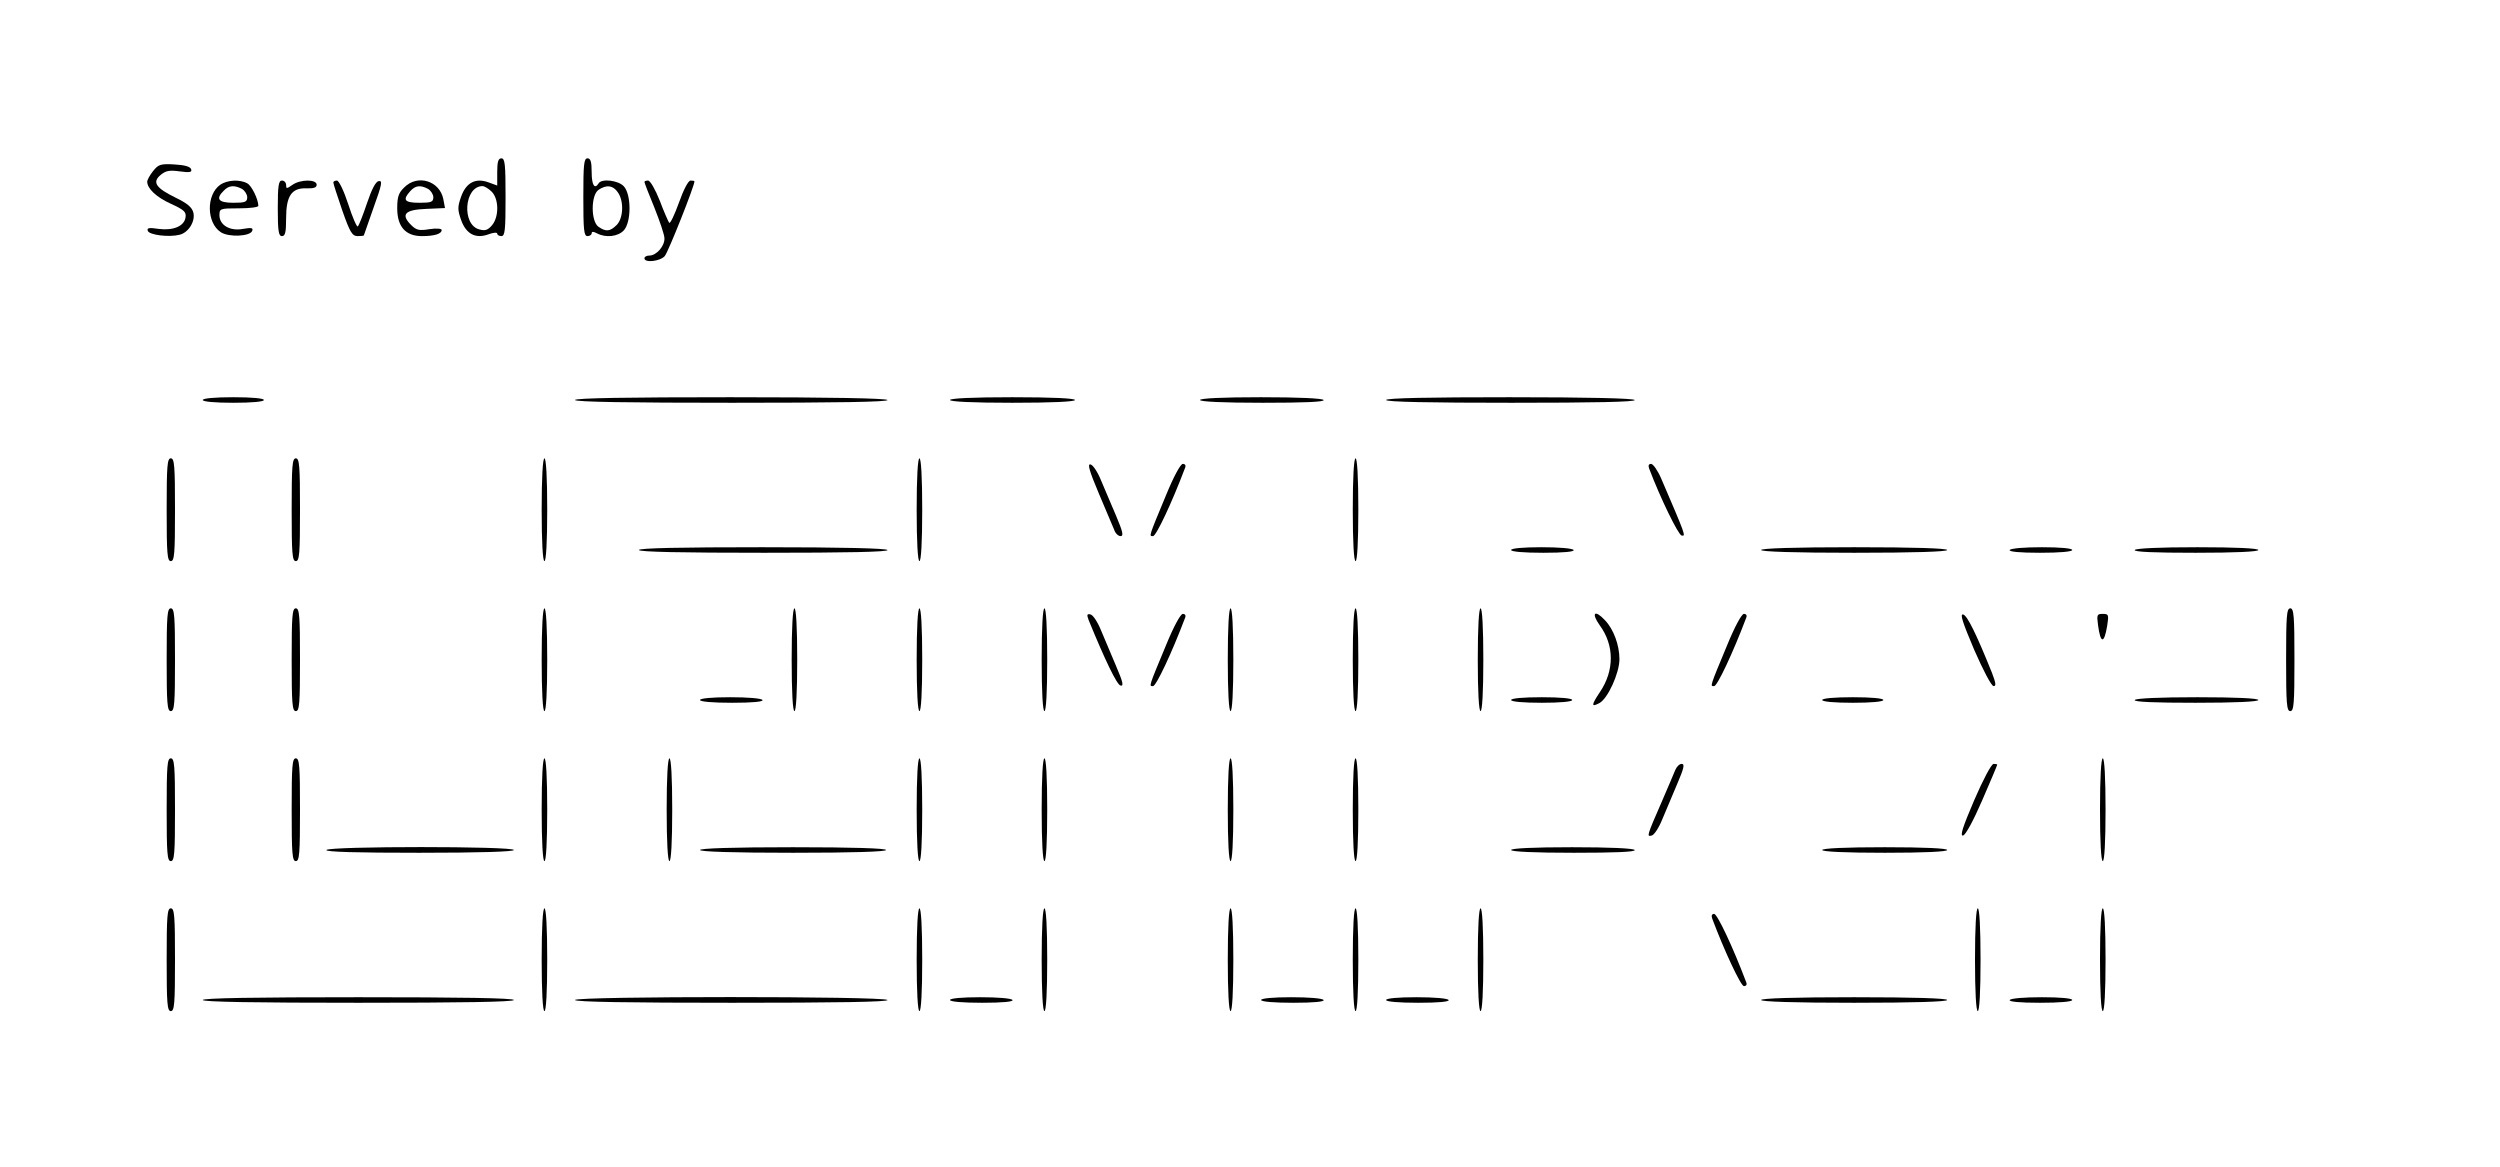
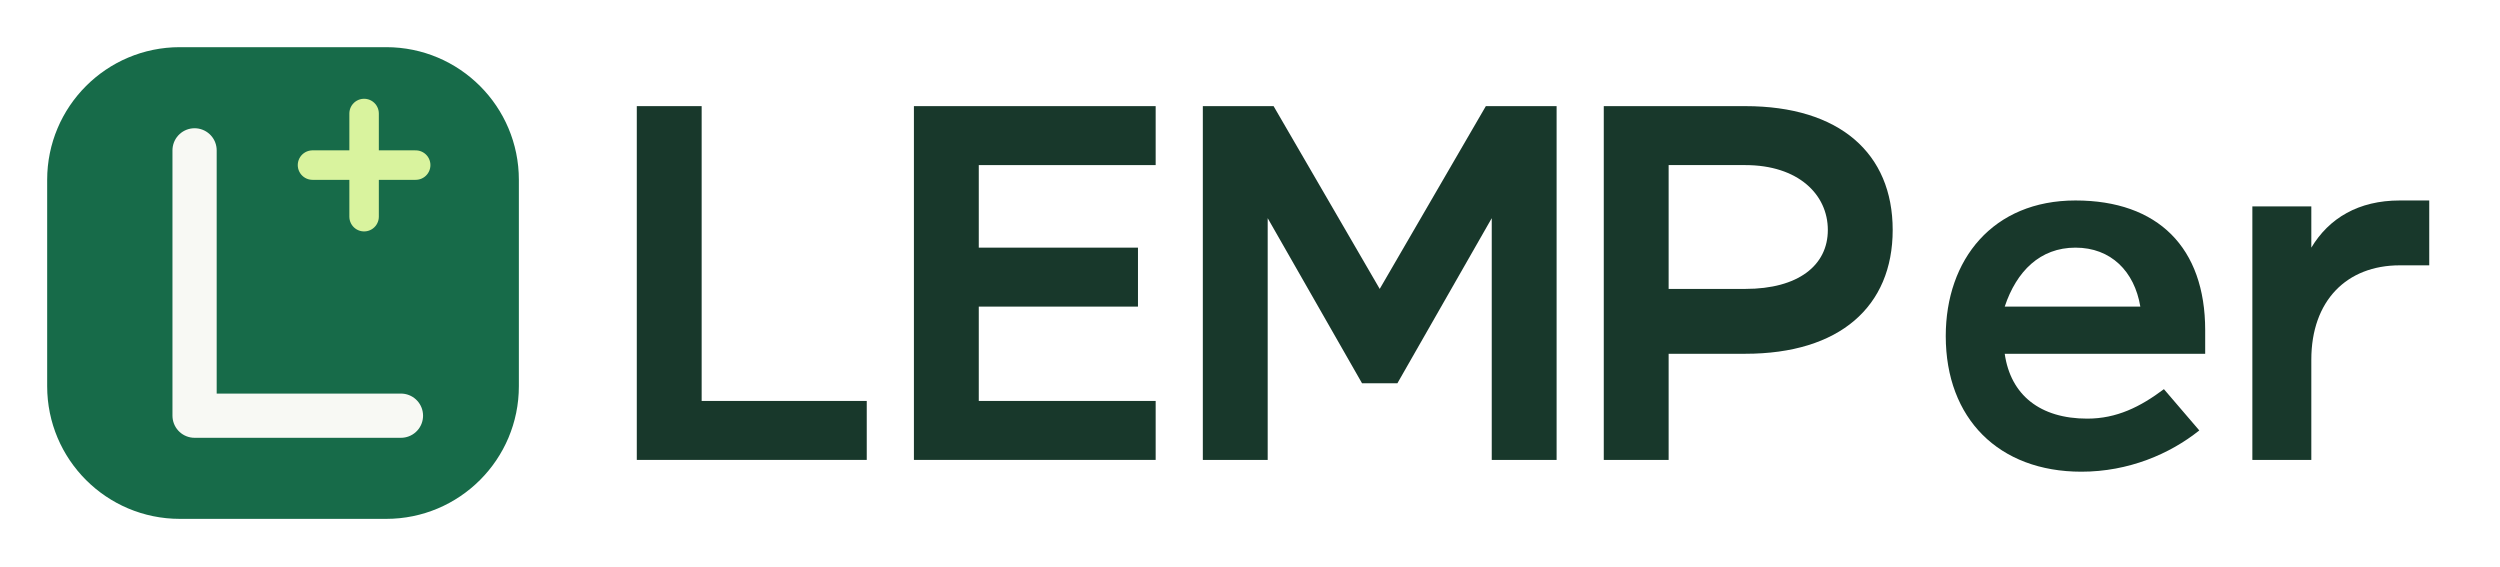
- <svg xmlns="http://www.w3.org/2000/svg" id="body_1" width="600" height="280">
-   <g transform="matrix(0.5 0 0 0.5 0 0)">
-     <g transform="matrix(0.1333333 0 -0 -0.1333333 0 560)">
- 	</g>
-     <path transform="matrix(0.1333333 0 -0 -0.1333333 0 560)" d="M1790 3581L1790 3532L1760 3543C 1713 3561 1678 3543 1660 3492C 1647 3455 1647 3445 1660 3408C 1678 3357 1713 3339 1760 3357C 1777 3363 1790 3364 1790 3359C 1790 3354 1797 3350 1805 3350C 1818 3350 1820 3372 1820 3490C 1820 3608 1818 3630 1805 3630C 1794 3630 1790 3618 1790 3581zM1770 3510C 1796 3484 1797 3421 1772 3390C 1757 3372 1747 3368 1726 3374C 1661 3390 1671 3530 1737 3530C 1744 3530 1759 3521 1770 3510z" stroke="none" fill="#000000" fill-rule="nonzero" />
-     <g transform="matrix(0.1333333 0 -0 -0.1333333 0 560)">
- 	</g>
-     <path transform="matrix(0.1333333 0 -0 -0.1333333 0 560)" d="M2100 3490C 2100 3372 2102 3350 2115 3350C 2123 3350 2130 3355 2130 3360C 2130 3367 2136 3367 2149 3360C 2181 3343 2225 3348 2246 3371C 2273 3401 2273 3499 2246 3529C 2226 3551 2166 3558 2155 3540C 2141 3517 2130 3533 2130 3580C 2130 3618 2126 3630 2115 3630C 2102 3630 2100 3608 2100 3490zM2224 3508C 2247 3476 2244 3414 2220 3390C 2196 3366 2181 3365 2154 3384C 2127 3404 2127 3496 2154 3516C 2182 3536 2207 3533 2224 3508z" stroke="none" fill="#000000" fill-rule="nonzero" />
-     <g transform="matrix(0.1333333 0 -0 -0.1333333 0 560)">
- 	</g>
-     <path transform="matrix(0.1333333 0 -0 -0.1333333 0 560)" d="M551 3584C 539 3569 530 3552 530 3546C 530 3521 563 3490 616 3466C 662 3445 671 3437 668 3418C 664 3386 624 3369 571 3376C 537 3381 528 3380 532 3369C 537 3354 608 3345 647 3355C 679 3363 704 3404 696 3435C 691 3454 674 3468 633 3488C 561 3523 547 3544 578 3570C 597 3586 611 3588 647 3583C 684 3578 692 3580 688 3591C 685 3600 665 3606 628 3608C 578 3611 570 3608 551 3584z" stroke="none" fill="#000000" fill-rule="nonzero" />
-     <g transform="matrix(0.1333333 0 -0 -0.1333333 0 560)">
- 	</g>
-     <path transform="matrix(0.1333333 0 -0 -0.1333333 0 560)" d="M793 3535C 742 3499 743 3398 795 3364C 824 3345 901 3349 908 3369C 912 3380 905 3381 875 3376C 829 3367 790 3389 790 3425C 790 3449 792 3450 860 3450C 899 3450 930 3454 930 3459C 930 3482 906 3532 890 3540C 863 3555 818 3552 793 3535zM871 3520C 881 3514 890 3500 890 3490C 890 3473 883 3470 840 3470C 786 3470 775 3484 806 3514C 824 3533 844 3534 871 3520z" stroke="none" fill="#000000" fill-rule="nonzero" />
-     <g transform="matrix(0.1333333 0 -0 -0.1333333 0 560)">
- 	</g>
-     <path transform="matrix(0.1333333 0 -0 -0.1333333 0 560)" d="M1000 3450C 1000 3368 1003 3350 1015 3350C 1027 3350 1030 3364 1030 3414C 1030 3495 1050 3524 1103 3522C 1130 3521 1140 3525 1140 3535C 1140 3555 1081 3555 1052 3534C 1032 3520 1030 3520 1030 3534C 1030 3543 1023 3550 1015 3550C 1003 3550 1000 3532 1000 3450z" stroke="none" fill="#000000" fill-rule="nonzero" />
-     <g transform="matrix(0.1333333 0 -0 -0.1333333 0 560)">
- 	</g>
-     <path transform="matrix(0.1333333 0 -0 -0.1333333 0 560)" d="M1200 3543C 1200 3538 1215 3493 1232 3443C 1260 3363 1268 3350 1288 3350C 1300 3350 1310 3351 1310 3353C 1310 3354 1326 3399 1345 3453C 1375 3536 1378 3551 1363 3548C 1352 3546 1338 3518 1321 3468C 1307 3426 1292 3388 1288 3385C 1285 3381 1269 3417 1254 3464C 1238 3513 1220 3550 1213 3550C 1206 3550 1200 3547 1200 3543z" stroke="none" fill="#000000" fill-rule="nonzero" />
-     <g transform="matrix(0.1333333 0 -0 -0.1333333 0 560)">
- 	</g>
-     <path transform="matrix(0.1333333 0 -0 -0.1333333 0 560)" d="M1455 3525C 1435 3506 1430 3491 1430 3450C 1430 3384 1460 3350 1519 3350C 1564 3350 1590 3358 1590 3372C 1590 3377 1572 3379 1546 3375C 1509 3369 1499 3371 1480 3390C 1442 3428 1457 3445 1534 3448L1534 3448L1602 3451L1596 3483C 1583 3549 1503 3574 1455 3525zM1541 3520C 1551 3514 1560 3500 1560 3490C 1560 3473 1553 3470 1510 3470C 1456 3470 1448 3480 1477 3512C 1495 3532 1513 3535 1541 3520z" stroke="none" fill="#000000" fill-rule="nonzero" />
-     <g transform="matrix(0.1333333 0 -0 -0.1333333 0 560)">
- 	</g>
-     <path transform="matrix(0.1333333 0 -0 -0.1333333 0 560)" d="M2320 3545C 2320 3542 2336 3500 2356 3452C 2375 3404 2392 3355 2392 3342C 2393 3314 2363 3280 2338 3280C 2328 3280 2320 3276 2320 3270C 2320 3253 2376 3259 2393 3278C 2405 3291 2500 3530 2500 3547C 2500 3549 2494 3550 2486 3550C 2478 3550 2461 3518 2444 3470C 2428 3426 2413 3394 2409 3398C 2406 3402 2390 3438 2375 3478C 2359 3518 2341 3550 2333 3550C 2326 3550 2320 3548 2320 3545z" stroke="none" fill="#000000" fill-rule="nonzero" />
-     <g transform="matrix(0.1333333 0 -0 -0.1333333 0 560)">
- 	</g>
-     <path transform="matrix(0.1333333 0 -0 -0.1333333 0 560)" d="M730 2760C 730 2754 773 2750 840 2750C 907 2750 950 2754 950 2760C 950 2766 907 2770 840 2770C 773 2770 730 2766 730 2760z" stroke="none" fill="#000000" fill-rule="nonzero" />
-     <g transform="matrix(0.1333333 0 -0 -0.1333333 0 560)">
- 	</g>
-     <path transform="matrix(0.1333333 0 -0 -0.1333333 0 560)" d="M2070 2760C 2070 2753 2265 2750 2636 2750C 3010 2750 3199 2753 3195 2760C 3191 2766 2992 2770 2629 2770C 2263 2770 2070 2767 2070 2760z" stroke="none" fill="#000000" fill-rule="nonzero" />
-     <g transform="matrix(0.1333333 0 -0 -0.1333333 0 560)">
- 	</g>
-     <path transform="matrix(0.1333333 0 -0 -0.1333333 0 560)" d="M3420 2760C 3420 2754 3502 2750 3645 2750C 3788 2750 3870 2754 3870 2760C 3870 2766 3788 2770 3645 2770C 3502 2770 3420 2766 3420 2760z" stroke="none" fill="#000000" fill-rule="nonzero" />
-     <g transform="matrix(0.1333333 0 -0 -0.1333333 0 560)">
- 	</g>
-     <path transform="matrix(0.1333333 0 -0 -0.1333333 0 560)" d="M4320 2760C 4320 2754 4402 2750 4546 2750C 4693 2750 4769 2753 4765 2760C 4761 2766 4675 2770 4539 2770C 4400 2770 4320 2766 4320 2760z" stroke="none" fill="#000000" fill-rule="nonzero" />
-     <g transform="matrix(0.1333333 0 -0 -0.1333333 0 560)">
- 	</g>
-     <path transform="matrix(0.1333333 0 -0 -0.1333333 0 560)" d="M4990 2760C 4990 2753 5147 2750 5441 2750C 5738 2750 5889 2753 5885 2760C 5881 2766 5720 2770 5434 2770C 5145 2770 4990 2767 4990 2760z" stroke="none" fill="#000000" fill-rule="nonzero" />
-     <g transform="matrix(0.1333333 0 -0 -0.1333333 0 560)">
- 	</g>
-     <path transform="matrix(0.1333333 0 -0 -0.1333333 0 560)" d="M600 2365C 600 2207 602 2180 615 2180C 628 2180 630 2207 630 2365C 630 2523 628 2550 615 2550C 602 2550 600 2523 600 2365z" stroke="none" fill="#000000" fill-rule="nonzero" />
-     <g transform="matrix(0.1333333 0 -0 -0.1333333 0 560)">
- 	</g>
-     <path transform="matrix(0.1333333 0 -0 -0.1333333 0 560)" d="M1050 2365C 1050 2207 1052 2180 1065 2180C 1078 2180 1080 2207 1080 2365C 1080 2523 1078 2550 1065 2550C 1052 2550 1050 2523 1050 2365z" stroke="none" fill="#000000" fill-rule="nonzero" />
-     <g transform="matrix(0.1333333 0 -0 -0.1333333 0 560)">
- 	</g>
-     <path transform="matrix(0.1333333 0 -0 -0.1333333 0 560)" d="M1950 2365C 1950 2248 1954 2180 1960 2180C 1966 2180 1970 2248 1970 2365C 1970 2482 1966 2550 1960 2550C 1954 2550 1950 2482 1950 2365z" stroke="none" fill="#000000" fill-rule="nonzero" />
-     <g transform="matrix(0.1333333 0 -0 -0.1333333 0 560)">
- 	</g>
-     <path transform="matrix(0.1333333 0 -0 -0.1333333 0 560)" d="M3300 2365C 3300 2248 3304 2180 3310 2180C 3316 2180 3320 2248 3320 2365C 3320 2482 3316 2550 3310 2550C 3304 2550 3300 2482 3300 2365z" stroke="none" fill="#000000" fill-rule="nonzero" />
-     <g transform="matrix(0.1333333 0 -0 -0.1333333 0 560)">
- 	</g>
-     <path transform="matrix(0.1333333 0 -0 -0.1333333 0 560)" d="M4870 2365C 4870 2248 4874 2180 4880 2180C 4886 2180 4890 2248 4890 2365C 4890 2482 4886 2550 4880 2550C 4874 2550 4870 2482 4870 2365z" stroke="none" fill="#000000" fill-rule="nonzero" />
-     <g transform="matrix(0.1333333 0 -0 -0.1333333 0 560)">
- 	</g>
-     <path transform="matrix(0.1333333 0 -0 -0.1333333 0 560)" d="M3956 2423C 3981 2364 4006 2305 4011 2293C 4015 2280 4026 2270 4034 2270C 4046 2270 4042 2286 4018 2343C 4001 2382 3977 2440 3964 2470C 3952 2500 3935 2526 3926 2528C 3914 2531 3921 2506 3956 2423z" stroke="none" fill="#000000" fill-rule="nonzero" />
-     <g transform="matrix(0.1333333 0 -0 -0.1333333 0 560)">
- 	</g>
-     <path transform="matrix(0.1333333 0 -0 -0.1333333 0 560)" d="M4198 2418C 4134 2264 4136 2270 4151 2270C 4162 2270 4218 2388 4266 2515C 4270 2524 4267 2530 4258 2530C 4250 2530 4225 2484 4198 2418z" stroke="none" fill="#000000" fill-rule="nonzero" />
-     <g transform="matrix(0.1333333 0 -0 -0.1333333 0 560)">
- 	</g>
-     <path transform="matrix(0.1333333 0 -0 -0.1333333 0 560)" d="M5937 2513C 5978 2405 6042 2274 6054 2272C 6070 2269 6068 2273 5980 2478C 5968 2506 5951 2530 5944 2530C 5935 2530 5933 2524 5937 2513z" stroke="none" fill="#000000" fill-rule="nonzero" />
-     <g transform="matrix(0.1333333 0 -0 -0.1333333 0 560)">
- 	</g>
-     <path transform="matrix(0.1333333 0 -0 -0.1333333 0 560)" d="M2300 2220C 2300 2213 2457 2210 2751 2210C 3048 2210 3199 2213 3195 2220C 3191 2226 3030 2230 2744 2230C 2455 2230 2300 2227 2300 2220z" stroke="none" fill="#000000" fill-rule="nonzero" />
-     <g transform="matrix(0.1333333 0 -0 -0.1333333 0 560)">
- 	</g>
-     <path transform="matrix(0.1333333 0 -0 -0.1333333 0 560)" d="M5440 2220C 5440 2214 5485 2210 5556 2210C 5630 2210 5669 2214 5665 2220C 5661 2226 5612 2230 5549 2230C 5483 2230 5440 2226 5440 2220z" stroke="none" fill="#000000" fill-rule="nonzero" />
-     <g transform="matrix(0.1333333 0 -0 -0.1333333 0 560)">
- 	</g>
-     <path transform="matrix(0.1333333 0 -0 -0.1333333 0 560)" d="M6340 2220C 6340 2214 6458 2210 6675 2210C 6892 2210 7010 2214 7010 2220C 7010 2226 6892 2230 6675 2230C 6458 2230 6340 2226 6340 2220z" stroke="none" fill="#000000" fill-rule="nonzero" />
-     <g transform="matrix(0.1333333 0 -0 -0.1333333 0 560)">
- 	</g>
-     <path transform="matrix(0.1333333 0 -0 -0.1333333 0 560)" d="M7235 2220C 7231 2214 7270 2210 7344 2210C 7415 2210 7460 2214 7460 2220C 7460 2226 7417 2230 7351 2230C 7288 2230 7239 2226 7235 2220z" stroke="none" fill="#000000" fill-rule="nonzero" />
-     <g transform="matrix(0.1333333 0 -0 -0.1333333 0 560)">
- 	</g>
-     <path transform="matrix(0.1333333 0 -0 -0.1333333 0 560)" d="M7685 2220C 7681 2213 7757 2210 7904 2210C 8048 2210 8130 2214 8130 2220C 8130 2226 8050 2230 7911 2230C 7775 2230 7689 2226 7685 2220z" stroke="none" fill="#000000" fill-rule="nonzero" />
-     <g transform="matrix(0.1333333 0 -0 -0.1333333 0 560)">
- 	</g>
-     <path transform="matrix(0.1333333 0 -0 -0.1333333 0 560)" d="M600 1825C 600 1667 602 1640 615 1640C 628 1640 630 1667 630 1825C 630 1983 628 2010 615 2010C 602 2010 600 1983 600 1825z" stroke="none" fill="#000000" fill-rule="nonzero" />
-     <g transform="matrix(0.1333333 0 -0 -0.1333333 0 560)">
- 	</g>
-     <path transform="matrix(0.1333333 0 -0 -0.1333333 0 560)" d="M1050 1825C 1050 1667 1052 1640 1065 1640C 1078 1640 1080 1667 1080 1825C 1080 1983 1078 2010 1065 2010C 1052 2010 1050 1983 1050 1825z" stroke="none" fill="#000000" fill-rule="nonzero" />
-     <g transform="matrix(0.1333333 0 -0 -0.1333333 0 560)">
- 	</g>
-     <path transform="matrix(0.1333333 0 -0 -0.1333333 0 560)" d="M1950 1825C 1950 1708 1954 1640 1960 1640C 1966 1640 1970 1708 1970 1825C 1970 1942 1966 2010 1960 2010C 1954 2010 1950 1942 1950 1825z" stroke="none" fill="#000000" fill-rule="nonzero" />
-     <g transform="matrix(0.1333333 0 -0 -0.1333333 0 560)">
- 	</g>
-     <path transform="matrix(0.1333333 0 -0 -0.1333333 0 560)" d="M2850 1825C 2850 1708 2854 1640 2860 1640C 2866 1640 2870 1708 2870 1825C 2870 1942 2866 2010 2860 2010C 2854 2010 2850 1942 2850 1825z" stroke="none" fill="#000000" fill-rule="nonzero" />
-     <g transform="matrix(0.1333333 0 -0 -0.1333333 0 560)">
- 	</g>
-     <path transform="matrix(0.1333333 0 -0 -0.1333333 0 560)" d="M3300 1825C 3300 1708 3304 1640 3310 1640C 3316 1640 3320 1708 3320 1825C 3320 1942 3316 2010 3310 2010C 3304 2010 3300 1942 3300 1825z" stroke="none" fill="#000000" fill-rule="nonzero" />
-     <g transform="matrix(0.1333333 0 -0 -0.1333333 0 560)">
- 	</g>
-     <path transform="matrix(0.1333333 0 -0 -0.1333333 0 560)" d="M3750 1825C 3750 1708 3754 1640 3760 1640C 3766 1640 3770 1708 3770 1825C 3770 1942 3766 2010 3760 2010C 3754 2010 3750 1942 3750 1825z" stroke="none" fill="#000000" fill-rule="nonzero" />
-     <g transform="matrix(0.1333333 0 -0 -0.1333333 0 560)">
- 	</g>
-     <path transform="matrix(0.1333333 0 -0 -0.1333333 0 560)" d="M4420 1825C 4420 1708 4424 1640 4430 1640C 4436 1640 4440 1708 4440 1825C 4440 1942 4436 2010 4430 2010C 4424 2010 4420 1942 4420 1825z" stroke="none" fill="#000000" fill-rule="nonzero" />
-     <g transform="matrix(0.1333333 0 -0 -0.1333333 0 560)">
- 	</g>
-     <path transform="matrix(0.1333333 0 -0 -0.1333333 0 560)" d="M4870 1825C 4870 1708 4874 1640 4880 1640C 4886 1640 4890 1708 4890 1825C 4890 1942 4886 2010 4880 2010C 4874 2010 4870 1942 4870 1825z" stroke="none" fill="#000000" fill-rule="nonzero" />
-     <g transform="matrix(0.1333333 0 -0 -0.1333333 0 560)">
- 	</g>
-     <path transform="matrix(0.1333333 0 -0 -0.1333333 0 560)" d="M5320 1825C 5320 1708 5324 1640 5330 1640C 5336 1640 5340 1708 5340 1825C 5340 1942 5336 2010 5330 2010C 5324 2010 5320 1942 5320 1825z" stroke="none" fill="#000000" fill-rule="nonzero" />
-     <g transform="matrix(0.1333333 0 -0 -0.1333333 0 560)">
- 	</g>
-     <path transform="matrix(0.1333333 0 -0 -0.1333333 0 560)" d="M8230 1825C 8230 1667 8232 1640 8245 1640C 8258 1640 8260 1667 8260 1825C 8260 1983 8258 2010 8245 2010C 8232 2010 8230 1983 8230 1825z" stroke="none" fill="#000000" fill-rule="nonzero" />
-     <g transform="matrix(0.1333333 0 -0 -0.1333333 0 560)">
- 	</g>
-     <path transform="matrix(0.1333333 0 -0 -0.1333333 0 560)" d="M3919 1968C 3978 1824 4021 1734 4034 1732C 4046 1729 4043 1744 4018 1802C 4001 1842 3977 1900 3964 1930C 3952 1960 3935 1986 3926 1988C 3913 1991 3912 1987 3919 1968z" stroke="none" fill="#000000" fill-rule="nonzero" />
-     <g transform="matrix(0.1333333 0 -0 -0.1333333 0 560)">
- 	</g>
-     <path transform="matrix(0.1333333 0 -0 -0.1333333 0 560)" d="M4198 1878C 4134 1724 4136 1730 4151 1730C 4162 1730 4218 1848 4266 1975C 4270 1984 4267 1990 4258 1990C 4250 1990 4225 1944 4198 1878z" stroke="none" fill="#000000" fill-rule="nonzero" />
-     <g transform="matrix(0.1333333 0 -0 -0.1333333 0 560)">
- 	</g>
-     <path transform="matrix(0.1333333 0 -0 -0.1333333 0 560)" d="M5759 1949C 5812 1877 5812 1786 5760 1709C 5728 1661 5728 1653 5758 1669C 5788 1685 5830 1777 5830 1827C 5830 1877 5809 1935 5778 1967C 5741 2007 5727 1994 5759 1949z" stroke="none" fill="#000000" fill-rule="nonzero" />
-     <g transform="matrix(0.1333333 0 -0 -0.1333333 0 560)">
- 	</g>
-     <path transform="matrix(0.1333333 0 -0 -0.1333333 0 560)" d="M6218 1878C 6154 1724 6156 1730 6171 1730C 6182 1730 6238 1848 6286 1975C 6290 1984 6287 1990 6278 1990C 6270 1990 6245 1944 6218 1878z" stroke="none" fill="#000000" fill-rule="nonzero" />
-     <g transform="matrix(0.1333333 0 -0 -0.1333333 0 560)">
- 	</g>
-     <path transform="matrix(0.1333333 0 -0 -0.1333333 0 560)" d="M7107 1861C 7139 1788 7169 1730 7177 1730C 7187 1730 7185 1741 7171 1778C 7115 1917 7082 1985 7067 1988C 7055 1990 7066 1958 7107 1861z" stroke="none" fill="#000000" fill-rule="nonzero" />
-     <g transform="matrix(0.1333333 0 -0 -0.1333333 0 560)">
- 	</g>
-     <path transform="matrix(0.1333333 0 -0 -0.1333333 0 560)" d="M7553 1949C 7562 1882 7575 1881 7586 1948C 7592 1987 7591 1990 7570 1990C 7549 1990 7548 1987 7553 1949z" stroke="none" fill="#000000" fill-rule="nonzero" />
-     <g transform="matrix(0.1333333 0 -0 -0.1333333 0 560)">
- 	</g>
-     <path transform="matrix(0.1333333 0 -0 -0.1333333 0 560)" d="M2520 1680C 2520 1674 2565 1670 2636 1670C 2710 1670 2749 1674 2745 1680C 2741 1686 2692 1690 2629 1690C 2563 1690 2520 1686 2520 1680z" stroke="none" fill="#000000" fill-rule="nonzero" />
-     <g transform="matrix(0.1333333 0 -0 -0.1333333 0 560)">
- 	</g>
-     <path transform="matrix(0.1333333 0 -0 -0.1333333 0 560)" d="M5440 1680C 5440 1674 5483 1670 5550 1670C 5617 1670 5660 1674 5660 1680C 5660 1686 5617 1690 5550 1690C 5483 1690 5440 1686 5440 1680z" stroke="none" fill="#000000" fill-rule="nonzero" />
-     <g transform="matrix(0.1333333 0 -0 -0.1333333 0 560)">
- 	</g>
-     <path transform="matrix(0.1333333 0 -0 -0.1333333 0 560)" d="M6560 1680C 6560 1674 6603 1670 6670 1670C 6737 1670 6780 1674 6780 1680C 6780 1686 6737 1690 6670 1690C 6603 1690 6560 1686 6560 1680z" stroke="none" fill="#000000" fill-rule="nonzero" />
-     <g transform="matrix(0.1333333 0 -0 -0.1333333 0 560)">
- 	</g>
-     <path transform="matrix(0.1333333 0 -0 -0.1333333 0 560)" d="M7685 1680C 7681 1673 7757 1670 7904 1670C 8048 1670 8130 1674 8130 1680C 8130 1686 8050 1690 7911 1690C 7775 1690 7689 1686 7685 1680z" stroke="none" fill="#000000" fill-rule="nonzero" />
-     <g transform="matrix(0.1333333 0 -0 -0.1333333 0 560)">
- 	</g>
-     <path transform="matrix(0.1333333 0 -0 -0.1333333 0 560)" d="M600 1285C 600 1127 602 1100 615 1100C 628 1100 630 1127 630 1285C 630 1443 628 1470 615 1470C 602 1470 600 1443 600 1285z" stroke="none" fill="#000000" fill-rule="nonzero" />
-     <g transform="matrix(0.1333333 0 -0 -0.1333333 0 560)">
- 	</g>
-     <path transform="matrix(0.1333333 0 -0 -0.1333333 0 560)" d="M1050 1285C 1050 1127 1052 1100 1065 1100C 1078 1100 1080 1127 1080 1285C 1080 1443 1078 1470 1065 1470C 1052 1470 1050 1443 1050 1285z" stroke="none" fill="#000000" fill-rule="nonzero" />
-     <g transform="matrix(0.1333333 0 -0 -0.1333333 0 560)">
- 	</g>
-     <path transform="matrix(0.1333333 0 -0 -0.1333333 0 560)" d="M1950 1285C 1950 1168 1954 1100 1960 1100C 1966 1100 1970 1168 1970 1285C 1970 1402 1966 1470 1960 1470C 1954 1470 1950 1402 1950 1285z" stroke="none" fill="#000000" fill-rule="nonzero" />
-     <g transform="matrix(0.1333333 0 -0 -0.1333333 0 560)">
- 	</g>
-     <path transform="matrix(0.1333333 0 -0 -0.1333333 0 560)" d="M2400 1285C 2400 1168 2404 1100 2410 1100C 2416 1100 2420 1168 2420 1285C 2420 1402 2416 1470 2410 1470C 2404 1470 2400 1402 2400 1285z" stroke="none" fill="#000000" fill-rule="nonzero" />
-     <g transform="matrix(0.1333333 0 -0 -0.1333333 0 560)">
- 	</g>
-     <path transform="matrix(0.1333333 0 -0 -0.1333333 0 560)" d="M3300 1285C 3300 1168 3304 1100 3310 1100C 3316 1100 3320 1168 3320 1285C 3320 1402 3316 1470 3310 1470C 3304 1470 3300 1402 3300 1285z" stroke="none" fill="#000000" fill-rule="nonzero" />
-     <g transform="matrix(0.1333333 0 -0 -0.1333333 0 560)">
- 	</g>
-     <path transform="matrix(0.1333333 0 -0 -0.1333333 0 560)" d="M3750 1285C 3750 1168 3754 1100 3760 1100C 3766 1100 3770 1168 3770 1285C 3770 1402 3766 1470 3760 1470C 3754 1470 3750 1402 3750 1285z" stroke="none" fill="#000000" fill-rule="nonzero" />
-     <g transform="matrix(0.1333333 0 -0 -0.1333333 0 560)">
- 	</g>
-     <path transform="matrix(0.1333333 0 -0 -0.1333333 0 560)" d="M4420 1285C 4420 1168 4424 1100 4430 1100C 4436 1100 4440 1168 4440 1285C 4440 1402 4436 1470 4430 1470C 4424 1470 4420 1402 4420 1285z" stroke="none" fill="#000000" fill-rule="nonzero" />
-     <g transform="matrix(0.1333333 0 -0 -0.1333333 0 560)">
- 	</g>
-     <path transform="matrix(0.1333333 0 -0 -0.1333333 0 560)" d="M4870 1285C 4870 1168 4874 1100 4880 1100C 4886 1100 4890 1168 4890 1285C 4890 1402 4886 1470 4880 1470C 4874 1470 4870 1402 4870 1285z" stroke="none" fill="#000000" fill-rule="nonzero" />
-     <g transform="matrix(0.1333333 0 -0 -0.1333333 0 560)">
- 	</g>
-     <path transform="matrix(0.1333333 0 -0 -0.1333333 0 560)" d="M7560 1285C 7560 1168 7564 1100 7570 1100C 7576 1100 7580 1168 7580 1285C 7580 1402 7576 1470 7570 1470C 7564 1470 7560 1402 7560 1285z" stroke="none" fill="#000000" fill-rule="nonzero" />
-     <g transform="matrix(0.1333333 0 -0 -0.1333333 0 560)">
- 	</g>
-     <path transform="matrix(0.1333333 0 -0 -0.1333333 0 560)" d="M6031 1428C 6026 1415 6005 1367 5985 1320C 5927 1187 5928 1188 5946 1192C 5955 1194 5972 1220 5984 1250C 5997 1280 6021 1338 6038 1378C 6062 1434 6066 1450 6054 1450C 6046 1450 6036 1440 6031 1428z" stroke="none" fill="#000000" fill-rule="nonzero" />
-     <g transform="matrix(0.1333333 0 -0 -0.1333333 0 560)">
- 	</g>
-     <path transform="matrix(0.1333333 0 -0 -0.1333333 0 560)" d="M7107 1319C 7066 1223 7055 1190 7067 1192C 7076 1194 7104 1245 7136 1319C 7166 1388 7190 1445 7190 1447C 7190 1449 7184 1450 7177 1450C 7169 1450 7139 1393 7107 1319z" stroke="none" fill="#000000" fill-rule="nonzero" />
-     <g transform="matrix(0.1333333 0 -0 -0.1333333 0 560)">
- 	</g>
-     <path transform="matrix(0.1333333 0 -0 -0.1333333 0 560)" d="M1175 1140C 1171 1133 1285 1130 1509 1130C 1730 1130 1850 1134 1850 1140C 1850 1154 1183 1154 1175 1140z" stroke="none" fill="#000000" fill-rule="nonzero" />
-     <g transform="matrix(0.1333333 0 -0 -0.1333333 0 560)">
- 	</g>
-     <path transform="matrix(0.1333333 0 -0 -0.1333333 0 560)" d="M2520 1140C 2520 1134 2638 1130 2855 1130C 3072 1130 3190 1134 3190 1140C 3190 1146 3072 1150 2855 1150C 2638 1150 2520 1146 2520 1140z" stroke="none" fill="#000000" fill-rule="nonzero" />
-     <g transform="matrix(0.1333333 0 -0 -0.1333333 0 560)">
- 	</g>
-     <path transform="matrix(0.1333333 0 -0 -0.1333333 0 560)" d="M5440 1140C 5440 1134 5522 1130 5666 1130C 5813 1130 5889 1133 5885 1140C 5881 1146 5795 1150 5659 1150C 5520 1150 5440 1146 5440 1140z" stroke="none" fill="#000000" fill-rule="nonzero" />
-     <g transform="matrix(0.1333333 0 -0 -0.1333333 0 560)">
- 	</g>
-     <path transform="matrix(0.1333333 0 -0 -0.1333333 0 560)" d="M6560 1140C 6560 1134 6642 1130 6785 1130C 6928 1130 7010 1134 7010 1140C 7010 1146 6928 1150 6785 1150C 6642 1150 6560 1146 6560 1140z" stroke="none" fill="#000000" fill-rule="nonzero" />
-     <g transform="matrix(0.1333333 0 -0 -0.1333333 0 560)">
- 	</g>
-     <path transform="matrix(0.1333333 0 -0 -0.1333333 0 560)" d="M600 745C 600 587 602 560 615 560C 628 560 630 587 630 745C 630 903 628 930 615 930C 602 930 600 903 600 745z" stroke="none" fill="#000000" fill-rule="nonzero" />
-     <g transform="matrix(0.1333333 0 -0 -0.1333333 0 560)">
- 	</g>
-     <path transform="matrix(0.1333333 0 -0 -0.1333333 0 560)" d="M1950 745C 1950 628 1954 560 1960 560C 1966 560 1970 628 1970 745C 1970 862 1966 930 1960 930C 1954 930 1950 862 1950 745z" stroke="none" fill="#000000" fill-rule="nonzero" />
-     <g transform="matrix(0.1333333 0 -0 -0.1333333 0 560)">
- 	</g>
-     <path transform="matrix(0.1333333 0 -0 -0.1333333 0 560)" d="M3300 745C 3300 628 3304 560 3310 560C 3316 560 3320 628 3320 745C 3320 862 3316 930 3310 930C 3304 930 3300 862 3300 745z" stroke="none" fill="#000000" fill-rule="nonzero" />
-     <g transform="matrix(0.1333333 0 -0 -0.1333333 0 560)">
- 	</g>
-     <path transform="matrix(0.1333333 0 -0 -0.1333333 0 560)" d="M3750 745C 3750 628 3754 560 3760 560C 3766 560 3770 628 3770 745C 3770 862 3766 930 3760 930C 3754 930 3750 862 3750 745z" stroke="none" fill="#000000" fill-rule="nonzero" />
-     <g transform="matrix(0.1333333 0 -0 -0.1333333 0 560)">
- 	</g>
-     <path transform="matrix(0.1333333 0 -0 -0.1333333 0 560)" d="M4420 745C 4420 628 4424 560 4430 560C 4436 560 4440 628 4440 745C 4440 862 4436 930 4430 930C 4424 930 4420 862 4420 745z" stroke="none" fill="#000000" fill-rule="nonzero" />
-     <g transform="matrix(0.1333333 0 -0 -0.1333333 0 560)">
- 	</g>
-     <path transform="matrix(0.1333333 0 -0 -0.1333333 0 560)" d="M4870 745C 4870 628 4874 560 4880 560C 4886 560 4890 628 4890 745C 4890 862 4886 930 4880 930C 4874 930 4870 862 4870 745z" stroke="none" fill="#000000" fill-rule="nonzero" />
-     <g transform="matrix(0.1333333 0 -0 -0.1333333 0 560)">
- 	</g>
-     <path transform="matrix(0.1333333 0 -0 -0.1333333 0 560)" d="M5320 745C 5320 628 5324 560 5330 560C 5336 560 5340 628 5340 745C 5340 862 5336 930 5330 930C 5324 930 5320 862 5320 745z" stroke="none" fill="#000000" fill-rule="nonzero" />
-     <g transform="matrix(0.1333333 0 -0 -0.1333333 0 560)">
- 	</g>
-     <path transform="matrix(0.1333333 0 -0 -0.1333333 0 560)" d="M7110 745C 7110 628 7114 560 7120 560C 7126 560 7130 628 7130 745C 7130 862 7126 930 7120 930C 7114 930 7110 862 7110 745z" stroke="none" fill="#000000" fill-rule="nonzero" />
-     <g transform="matrix(0.1333333 0 -0 -0.1333333 0 560)">
- 	</g>
-     <path transform="matrix(0.1333333 0 -0 -0.1333333 0 560)" d="M7560 745C 7560 628 7564 560 7570 560C 7576 560 7580 628 7580 745C 7580 862 7576 930 7570 930C 7564 930 7560 862 7560 745z" stroke="none" fill="#000000" fill-rule="nonzero" />
-     <g transform="matrix(0.1333333 0 -0 -0.1333333 0 560)">
- 	</g>
-     <path transform="matrix(0.1333333 0 -0 -0.1333333 0 560)" d="M6164 893C 6207 778 6267 650 6278 650C 6287 650 6290 656 6286 665C 6238 792 6182 910 6171 910C 6163 910 6160 904 6164 893z" stroke="none" fill="#000000" fill-rule="nonzero" />
-     <g transform="matrix(0.1333333 0 -0 -0.1333333 0 560)">
- 	</g>
-     <path transform="matrix(0.1333333 0 -0 -0.1333333 0 560)" d="M730 600C 730 593 923 590 1290 590C 1657 590 1850 593 1850 600C 1850 607 1657 610 1290 610C 923 610 730 607 730 600z" stroke="none" fill="#000000" fill-rule="nonzero" />
-     <g transform="matrix(0.1333333 0 -0 -0.1333333 0 560)">
- 	</g>
-     <path transform="matrix(0.1333333 0 -0 -0.1333333 0 560)" d="M2070 600C 2070 593 2265 590 2636 590C 3010 590 3199 593 3195 600C 3186 614 2070 614 2070 600z" stroke="none" fill="#000000" fill-rule="nonzero" />
-     <g transform="matrix(0.1333333 0 -0 -0.1333333 0 560)">
- 	</g>
-     <path transform="matrix(0.1333333 0 -0 -0.1333333 0 560)" d="M3420 600C 3420 594 3465 590 3536 590C 3610 590 3649 594 3645 600C 3641 606 3592 610 3529 610C 3463 610 3420 606 3420 600z" stroke="none" fill="#000000" fill-rule="nonzero" />
-     <g transform="matrix(0.1333333 0 -0 -0.1333333 0 560)">
- 	</g>
-     <path transform="matrix(0.1333333 0 -0 -0.1333333 0 560)" d="M4540 600C 4540 594 4585 590 4656 590C 4730 590 4769 594 4765 600C 4761 606 4712 610 4649 610C 4583 610 4540 606 4540 600z" stroke="none" fill="#000000" fill-rule="nonzero" />
-     <g transform="matrix(0.1333333 0 -0 -0.1333333 0 560)">
- 	</g>
-     <path transform="matrix(0.1333333 0 -0 -0.1333333 0 560)" d="M4990 600C 4990 594 5035 590 5106 590C 5180 590 5219 594 5215 600C 5211 606 5162 610 5099 610C 5033 610 4990 606 4990 600z" stroke="none" fill="#000000" fill-rule="nonzero" />
-     <g transform="matrix(0.1333333 0 -0 -0.1333333 0 560)">
- 	</g>
-     <path transform="matrix(0.1333333 0 -0 -0.1333333 0 560)" d="M6340 600C 6340 594 6458 590 6675 590C 6892 590 7010 594 7010 600C 7010 606 6892 610 6675 610C 6458 610 6340 606 6340 600z" stroke="none" fill="#000000" fill-rule="nonzero" />
-     <g transform="matrix(0.1333333 0 -0 -0.1333333 0 560)">
- 	</g>
-     <path transform="matrix(0.1333333 0 -0 -0.1333333 0 560)" d="M7235 600C 7231 594 7270 590 7344 590C 7415 590 7460 594 7460 600C 7460 606 7417 610 7351 610C 7288 610 7239 606 7235 600z" stroke="none" fill="#000000" fill-rule="nonzero" />
+ <svg xmlns="http://www.w3.org/2000/svg" width="424" height="96" viewBox="0 0 424 96" role="img" aria-labelledby="lemper-logo-title lemper-logo-desc">
+   <g transform="translate(8 8) scale(1.25)">
+     <rect width="64" height="64" rx="18" fill="#176b49" />
+     <path d="M20 14v36h28" fill="none" stroke="#f8f9f4" stroke-width="6" stroke-linecap="round" stroke-linejoin="round" />
+     <path d="M36 16h14m-7-7v14" fill="none" stroke="#d9f39e" stroke-width="4" stroke-linecap="round" />
+   </g>
+   <g transform="translate(108 18)" fill="#18382b">
+     <path d="M0 0h11v50h28v10H0Z" />
+     <path transform="translate(47)" d="M0 0h41v10H11v14h27v10H11v16h30v10H0Z" />
+     <path transform="translate(96)" d="M0 60V0h12l18 31L48 0h12v60H49V19L33 47h-6L11 19v41Z" />
+     <path transform="translate(164)" fill-rule="evenodd" d="M0 60V0h24c16 0 25 8 25 21S40 42 24 42H11v18Zm11-29h13c9 0 14-4 14-10S33 10 24 10H11Z" />
+     <path transform="translate(221)" fill-rule="evenodd" d="M23 16C9 16 1 26 1 39c0 14 9 23 23 23 8 0 15-3 20-7l-6-7c-4 3-8 5-13 5-8 0-13-4-14-11h34v-4c0-14-8-22-22-22Zm-12 18c2-6 6-10 12-10s10 4 11 10Z" />
+     <path transform="translate(274)" d="M0 60V17h10v7c3-5 8-8 15-8h5v11h-5c-9 0-15 6-15 16v17Z" />
  </g>
</svg>
